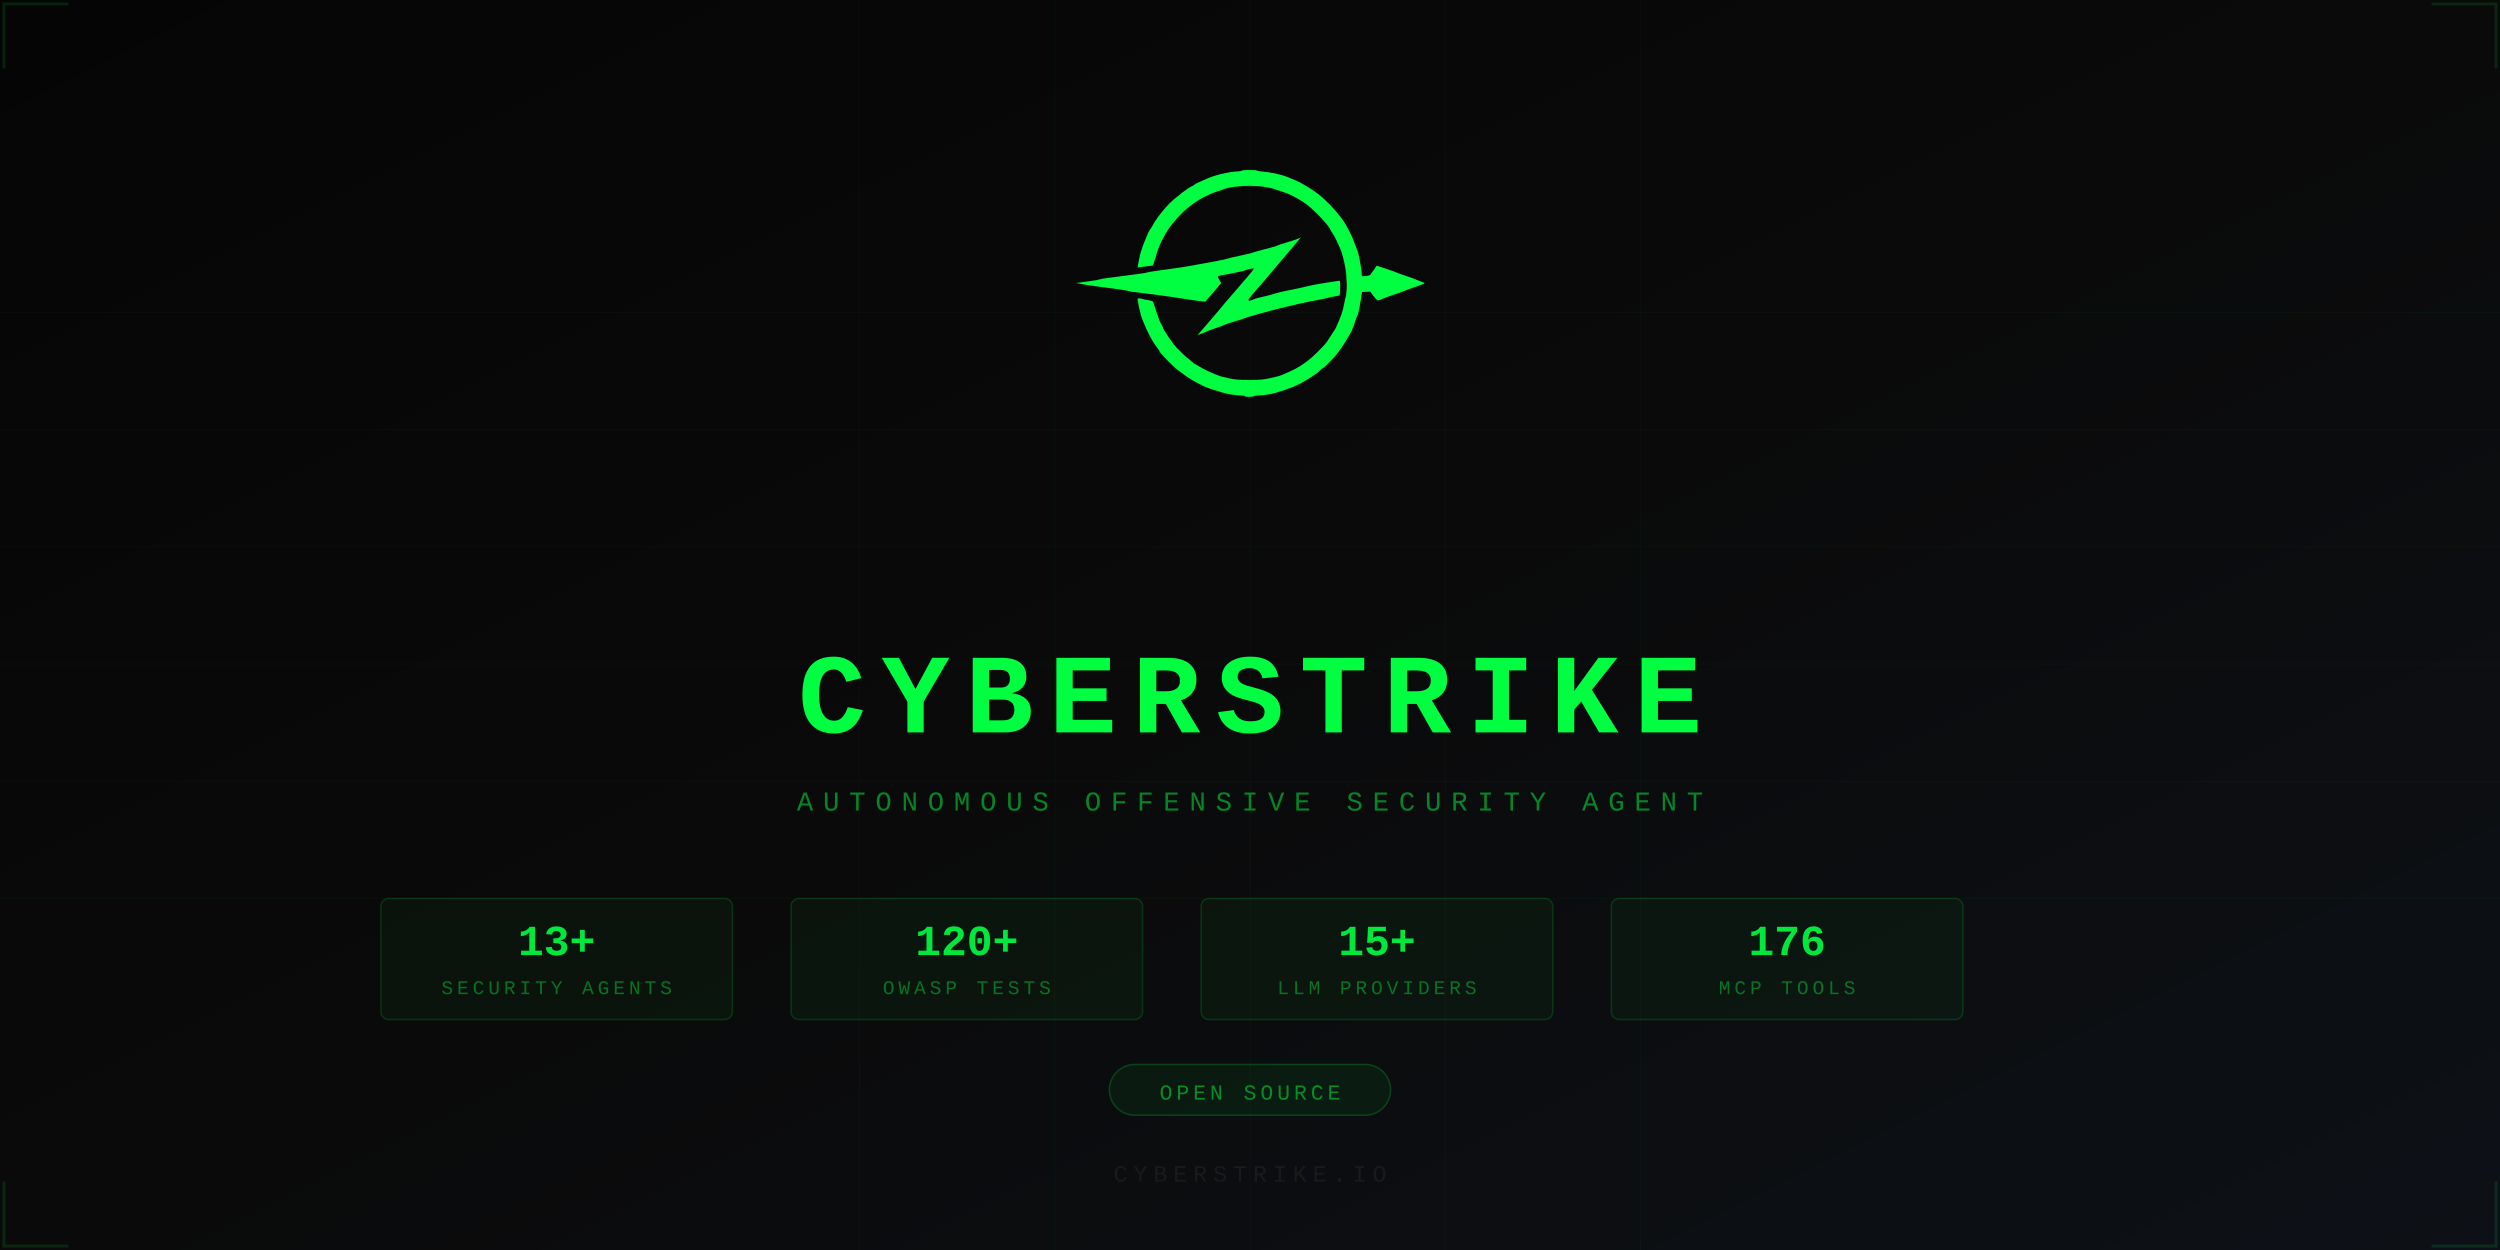
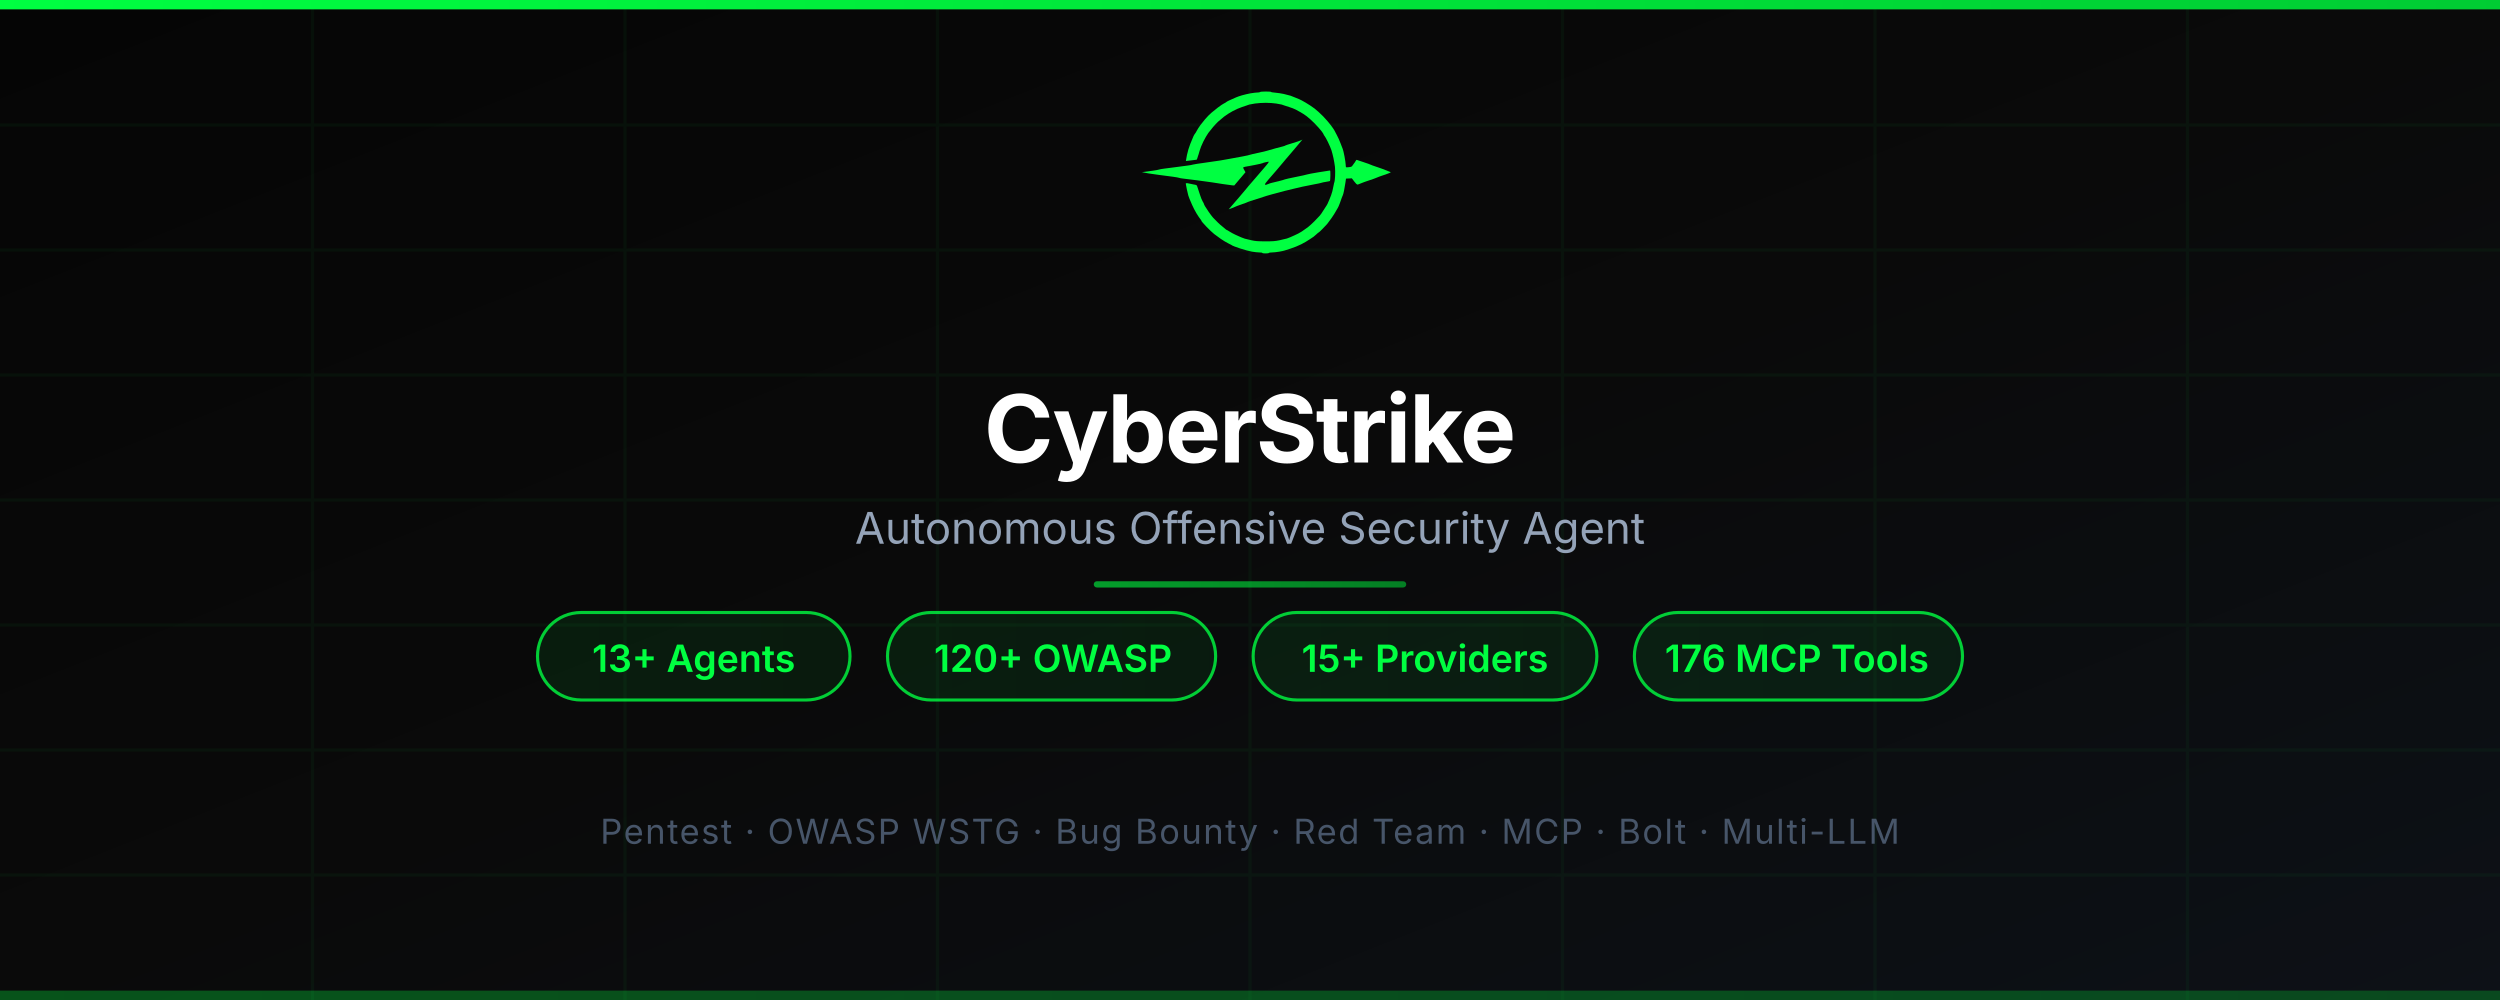
- <svg xmlns="http://www.w3.org/2000/svg" viewBox="0 0 1280 640" width="1280" height="640">
+ <svg xmlns="http://www.w3.org/2000/svg" width="800" height="320" viewBox="0 0 800 320">
  <defs>
    <linearGradient id="bg" x1="0%" y1="0%" x2="100%" y2="100%">
-       <stop offset="0%" stop-color="#050505" />
-       <stop offset="50%" stop-color="#0a0a0a" />
-       <stop offset="100%" stop-color="#0d1117" />
+       <stop offset="0%" style="stop-color:#050505" />
+       <stop offset="50%" style="stop-color:#0a0a0a" />
+       <stop offset="100%" style="stop-color:#0d1117" />
+     </linearGradient>
+     <linearGradient id="accent" x1="0%" y1="0%" x2="100%" y2="0%">
+       <stop offset="0%" style="stop-color:#00ff41" />
+       <stop offset="100%" style="stop-color:#00cc33" />
+     </linearGradient>
+     <linearGradient id="accent2" x1="0%" y1="0%" x2="100%" y2="0%">
+       <stop offset="0%" style="stop-color:#00ff41;stop-opacity:0.1" />
+       <stop offset="100%" style="stop-color:#00cc33;stop-opacity:0.1" />
    </linearGradient>
  </defs>
-   <rect width="1280" height="640" fill="url(#bg)" />
-   <g stroke="#00ff41" stroke-width="0.3" opacity="0.05">
-     <line x1="0" y1="160" x2="1280" y2="160" />
-     <line x1="0" y1="220" x2="1280" y2="220" />
-     <line x1="0" y1="280" x2="1280" y2="280" />
-     <line x1="0" y1="340" x2="1280" y2="340" />
-     <line x1="0" y1="400" x2="1280" y2="400" />
-     <line x1="0" y1="460" x2="1280" y2="460" />
-     <line x1="440" y1="0" x2="440" y2="640" />
-     <line x1="540" y1="0" x2="540" y2="640" />
-     <line x1="640" y1="0" x2="640" y2="640" />
-     <line x1="740" y1="0" x2="740" y2="640" />
-     <line x1="840" y1="0" x2="840" y2="640" />
+   <rect width="800" height="320" fill="url(#bg)" />
+   <g opacity="0.04">
+     <line x1="0" y1="40" x2="800" y2="40" stroke="#00ff41" stroke-width="1" />
+     <line x1="0" y1="80" x2="800" y2="80" stroke="#00ff41" stroke-width="1" />
+     <line x1="0" y1="120" x2="800" y2="120" stroke="#00ff41" stroke-width="1" />
+     <line x1="0" y1="160" x2="800" y2="160" stroke="#00ff41" stroke-width="1" />
+     <line x1="0" y1="200" x2="800" y2="200" stroke="#00ff41" stroke-width="1" />
+     <line x1="0" y1="240" x2="800" y2="240" stroke="#00ff41" stroke-width="1" />
+     <line x1="0" y1="280" x2="800" y2="280" stroke="#00ff41" stroke-width="1" />
+     <line x1="100" y1="0" x2="100" y2="320" stroke="#00ff41" stroke-width="1" />
+     <line x1="200" y1="0" x2="200" y2="320" stroke="#00ff41" stroke-width="1" />
+     <line x1="300" y1="0" x2="300" y2="320" stroke="#00ff41" stroke-width="1" />
+     <line x1="400" y1="0" x2="400" y2="320" stroke="#00ff41" stroke-width="1" />
+     <line x1="500" y1="0" x2="500" y2="320" stroke="#00ff41" stroke-width="1" />
+     <line x1="600" y1="0" x2="600" y2="320" stroke="#00ff41" stroke-width="1" />
+     <line x1="700" y1="0" x2="700" y2="320" stroke="#00ff41" stroke-width="1" />
  </g>
-   <g transform="translate(550, 55) scale(0.352)" fill="#00ff41">
-     <path opacity="0.4" d="m247 114.74c3.57 0.19 9.88 0.19 14 0 4.13-0.19 1.2-0.34-6.5-0.35-7.7 0-11.07 0.16-7.5 0.35z" />
-     <path opacity="0.8" d="m395.08 242c0.08 3.03 0.5 8.2 0.94 11.5 0.57 4.26 0.65 2.81 0.27-5-0.29-6.05-0.71-11.22-0.94-11.5-0.22-0.28-0.34 1.97-0.27 5z" />
+   <g transform="translate(365, 15) scale(0.157)" fill="#00ff41">
    <path opacity="1" d="m243.55 92c-0.3 0.55-2.69 1-5.3 1-2.61 0-8.8 0.72-13.75 1.59-4.95 0.88-12.82 2.69-17.5 4.03-4.68 1.35-10.3 3.3-12.5 4.33-2.2 1.04-7.38 3.34-11.5 5.1-4.13 1.77-7.95 3.77-8.5 4.45-0.55 0.69-2.58 1.91-4.5 2.73-1.93 0.82-7.55 4.61-12.5 8.42-4.95 3.82-10.76 8.5-12.91 10.4-2.16 1.9-5.08 4.63-6.5 6.08-1.43 1.45-4.51 4.82-6.85 7.5-2.34 2.68-6.59 8.02-9.44 11.87-2.85 3.85-6.17 9.03-7.38 11.5-1.21 2.47-2.86 5.18-3.67 6-0.81 0.82-2.25 3.3-3.21 5.5-0.95 2.2-3.75 8.95-6.22 15-2.7 6.62-5.45 15.78-6.9 23-1.33 6.6-2.3 12.08-2.17 12.18 0.14 0.1 4.75-0.46 10.25-1.23 5.5-0.78 10.56-1.42 11.25-1.43 0.69-0.01 1.54-1.48 1.89-3.27 0.35-1.79 1.01-3.93 1.47-4.75 0.46-0.82 1.76-5.1 2.88-9.5 1.13-4.4 4.65-13.18 7.82-19.5 3.17-6.32 7.73-14.2 10.14-17.5 2.4-3.3 6.89-8.9 9.96-12.44 3.07-3.54 7.61-8.34 10.09-10.66 2.47-2.32 7.87-6.88 12-10.13 4.12-3.26 12.22-8.43 18-11.49 5.77-3.07 14.32-6.79 19-8.28 4.67-1.48 9.4-3.06 10.5-3.51 1.1-0.44 2.9-1.1 4-1.45 1.1-0.35 6.39-1.29 11.75-2.09 5.36-0.8 15.26-1.44 22-1.43 6.74 0.01 16.3 0.68 21.25 1.5 4.95 0.82 9.9 1.74 11 2.04 1.1 0.31 2.9 0.95 4 1.41 1.1 0.47 6.05 2.08 11 3.57 4.95 1.5 11.02 3.86 13.5 5.24 2.48 1.39 6.98 3.84 10 5.45 3.02 1.62 8.65 5.3 12.5 8.18 3.85 2.88 11.14 9.48 16.21 14.67 5.06 5.18 11.27 12.12 13.79 15.42 2.52 3.3 4.55 6.45 4.52 7-0.03 0.55 0.77 1.9 1.78 3 1.02 1.1 4.16 6.72 6.98 12.5 2.82 5.78 6.02 13.2 7.1 16.5 1.09 3.3 2.94 10.5 4.13 16 1.18 5.5 2.57 13.6 3.07 18 0.5 4.4 0.63 12.95 0.29 19-0.34 6.05-0.95 11.45-1.36 12-0.4 0.55-1.04 3.02-1.42 5.5-0.38 2.48-1.62 8.32-2.75 13-1.14 4.68-3.82 12.21-5.95 16.75-2.14 4.54-3.88 8.59-3.87 9 0.01 0.41-2.91 5.14-6.5 10.5-3.59 5.36-6.51 9.86-6.49 10 0.02 0.14-1.45 1.99-3.25 4.12-1.8 2.14-6.74 7.31-10.96 11.5-4.23 4.2-10.08 9.49-13 11.76-2.93 2.27-8.47 6.17-12.32 8.67-3.85 2.49-10.38 5.93-14.5 7.65-4.13 1.71-8.4 3.61-9.5 4.22-1.1 0.61-4.02 1.72-6.5 2.45-2.48 0.74-9.23 2.34-15 3.56-8.75 1.85-13.59 2.22-29 2.18-15.3-0.04-20.23-0.43-28.5-2.26-5.5-1.22-11.57-2.7-13.5-3.28-1.93-0.59-5.3-1.87-7.5-2.84-2.2-0.97-7.15-3.19-11-4.93-3.85-1.74-9.36-4.72-12.25-6.61-2.89-1.89-5.59-3.43-6-3.41-0.41 0.02-2.33-1.47-4.25-3.31-1.93-1.83-4.25-3.76-5.16-4.28-0.91-0.52-4.51-3.68-8-7.03-3.49-3.35-8.03-7.97-10.09-10.25-2.06-2.29-6.13-7.65-9.04-11.91-2.91-4.26-6.29-9.44-7.5-11.5-1.22-2.06-2.21-4.2-2.21-4.75 0-0.55-1.09-2.69-2.43-4.75-1.33-2.06-3.85-8.25-5.59-13.75-1.75-5.5-3.52-10.9-3.94-12-0.43-1.1-1.18-3.35-1.68-5-0.83-2.76-1.41-3.08-7.38-4.06-3.56-0.58-7.16-1.33-7.98-1.67-0.83-0.34-2.96-0.77-4.74-0.95-2.09-0.21-3.24 0.12-3.25 0.93-0.01 0.69 0.92 5.64 2.05 11 1.13 5.36 2.53 11.32 3.12 13.25 0.58 1.93 1.64 4.85 2.36 6.5 0.72 1.65 3.02 7.05 5.11 12 2.09 4.95 6.27 13.05 9.3 18 3.03 4.95 6.53 10.13 7.78 11.5 1.25 1.37 2.28 3.06 2.27 3.75 0 0.69 4.61 6.04 10.25 11.9 5.64 5.86 12.65 12.5 15.59 14.75 2.93 2.26 9.01 6.7 13.5 9.89 4.49 3.18 11.53 7.4 15.66 9.37 4.12 1.97 7.72 3.93 8 4.34 0.27 0.42 7.25 3.02 15.5 5.77 8.25 2.75 19.27 5.73 24.5 6.62 5.22 0.89 12.09 1.62 15.25 1.62 3.17-0.01 5.75 0.44 5.75 0.99 0 0.56 2.83 1 6.5 1 3.57 0 6.73-0.45 7-1 0.27-0.55 3.09-1 6.25-1 3.16 0 9.8-0.7 14.75-1.57 4.95-0.86 9.9-1.94 11-2.4 1.1-0.46 6.73-2.27 12.5-4.02 5.77-1.76 15.34-5.63 21.25-8.6 5.91-2.98 13.9-7.66 17.75-10.41 3.85-2.75 7.23-5 7.5-5 0.27 0 2.64-2.03 5.25-4.51 2.61-2.47 5.09-4.5 5.5-4.5 0.41 0.01 3.89-3.25 7.72-7.24 3.84-3.99 8-8.39 9.25-9.79 1.26-1.4 5.26-6.8 8.89-12 3.64-5.2 7.86-11.94 9.39-14.96 1.52-3.02 3.09-5.73 3.48-6 0.39-0.27 2.08-4.1 3.75-8.5 1.66-4.4 3.59-9.8 4.28-12 0.69-2.2 1.61-4.45 2.05-5 0.44-0.55 1.54-4.6 2.45-9 0.91-4.4 2.21-11.82 2.88-16.5l1.21-8.5 11.9-0.56c9.41 12.48 10.3 13.19 12.5 12.6 1.37-0.36 4.3-1.51 6.5-2.56 2.2-1.04 9.62-3.73 16.5-5.96 6.87-2.23 13.62-4.65 15-5.38 1.37-0.74 7.67-3.06 14-5.16 6.32-2.1 12.4-4.35 13.5-4.98 1.84-1.07 1.69-1.26-2-2.44-2.2-0.71-5.8-2.12-8-3.14-2.2-1.03-9.63-3.73-16.5-6-6.88-2.28-12.95-4.48-13.5-4.9-0.55-0.41-6.85-2.68-14-5.03-7.15-2.36-13.45-4.46-14-4.68-0.55-0.22-1.6 0.86-2.34 2.4-0.74 1.53-2.01 3.47-2.82 4.29-0.82 0.82-2.27 2.85-3.23 4.5-1.5 2.57-2.52 3.09-7.18 3.64-2.99 0.35-5.77 0.46-6.18 0.25-0.41-0.22-0.75-2.42-0.75-4.89 0-2.47-1.13-10.35-2.5-17.5-1.38-7.15-2.95-13.79-3.5-14.75-0.55-0.96-2.51-6.03-4.35-11.25-1.85-5.22-5.37-13.1-7.84-17.5-2.46-4.4-4.72-8.68-5.02-9.5-0.3-0.82-3.38-5.32-6.85-10-3.47-4.68-10.61-12.94-15.87-18.37-5.26-5.43-13.17-12.62-17.57-15.98-4.4-3.36-12.73-8.86-18.5-12.22-5.77-3.36-11.63-6.46-13-6.89-1.38-0.43-4.75-1.81-7.5-3.07-2.75-1.26-7.25-3.05-10-3.96-2.75-0.92-9.05-2.54-14-3.61-4.95-1.06-12.75-2.22-17.33-2.57-4.58-0.34-8.3-1.01-8.25-1.48 0.04-0.47-4.85-0.85-10.87-0.85-6.27 0-11.19 0.43-11.5 1z" />
-     <path opacity="0.35" d="m387.37 261c0 5.77 0.17 8.02 0.37 5 0.2-3.02 0.2-7.75 0-10.5-0.2-2.75-0.37-0.28-0.37 5.5z" />
    <path opacity="1" d="m326.5 190.55c-1.65 0.85-9.3 3.41-17 5.69-7.7 2.29-14.23 4.44-14.5 4.79-0.27 0.35-2.3 1.12-4.5 1.7-2.2 0.58-9.4 2.47-16 4.19-6.6 1.73-13.8 3.79-16 4.58-2.2 0.79-10.75 2.83-19 4.53-8.25 1.7-15.68 3.45-16.5 3.89-0.82 0.45-7.8 2-15.5 3.45-7.7 1.44-19.18 3.55-25.5 4.68-6.32 1.13-15.1 2.7-19.5 3.48-4.4 0.79-18.35 2.81-31 4.5-12.65 1.68-23.9 3.44-25 3.91-1.1 0.47-6.05 1.37-11 2-4.95 0.63-15.53 2.03-23.5 3.11-7.97 1.08-18.55 2.45-23.5 3.05-4.95 0.6-9.9 1.47-11 1.94-1.1 0.47-6.72 1.52-12.5 2.34-5.78 0.82-13.2 1.83-16.5 2.24l-6 0.74c6.2 1.19 10.47 1.99 13.5 2.54 3.02 0.56 12.7 1.94 21.5 3.08 8.8 1.14 21.17 2.76 27.5 3.59 6.33 0.84 12.4 1.91 13.5 2.4 1.1 0.48 4.47 1.11 7.5 1.39 3.03 0.28 16.3 1.93 29.5 3.67 13.2 1.74 26.47 3.56 29.5 4.05 3.03 0.49 12.7 2 21.5 3.35 8.8 1.36 17.87 2.6 20.17 2.77l4.16 0.3 22.9-27c-3.65-6.2-4.71-8.56-4.72-9.25 0-0.69 1.68-1.51 3.74-1.83 2.06-0.32 10.72-1.93 19.25-3.57 8.53-1.65 15.95-3.36 16.5-3.81 0.55-0.44 3.36-1.31 6.25-1.92 2.89-0.62 5.48-1.12 5.75-1.12 0.27 0 0.5 0.45 0.5 1 0 0.55-3.26 4.76-7.25 9.36-3.99 4.59-12.78 14.83-19.54 22.75-6.76 7.91-13.51 15.73-15 17.37-1.49 1.64-3.39 3.95-4.21 5.14-0.82 1.19-6.91 8.4-13.52 16.02-6.62 7.62-14.27 16.47-17 19.67l-4.98 5.8c9.3-3.33 12.45-4.66 13-5.1 0.55-0.45 6.62-2.73 13.5-5.08 6.87-2.35 12.72-4.56 13-4.91 0.28-0.35 7.03-2.59 15-4.97 7.97-2.39 15.4-4.79 16.5-5.35 1.1-0.55 9.2-2.98 18-5.39 8.8-2.42 20.27-5.47 25.5-6.79 5.23-1.31 13.55-3.33 18.5-4.49 4.95-1.16 12.82-3 17.5-4.09 4.68-1.09 14.8-3.11 22.5-4.5 7.7-1.39 14.9-2.91 16-3.39 1.1-0.48 5.37-1.39 9.5-2.02 4.12-0.64 7.73-1.39 8-1.67 0.27-0.29 0.61-5.21 0.75-10.94 0.19-7.81-0.06-10.42-1-10.41-0.69 0-10.93 1.59-22.75 3.53-11.82 1.93-22.4 3.93-23.5 4.44-1.1 0.52-11.45 2.81-23 5.1-11.55 2.29-21.68 4.55-22.5 5.01-0.82 0.46-6.23 2.04-12 3.5-5.77 1.47-12.3 3.03-14.5 3.48-2.2 0.44-5.35 1.47-7 2.29-1.65 0.81-3.85 1.63-4.9 1.81-1.04 0.18-2.05-0.23-2.25-0.92-0.19-0.69 2.91-4.97 6.9-9.51 3.99-4.54 11.32-12.98 16.29-18.75 4.97-5.77 10.82-12.7 13-15.41 2.18-2.7 5.08-6.19 6.46-7.74 1.37-1.56 3.92-4.52 5.66-6.59 1.74-2.06 8.83-10.39 15.75-18.5 6.91-8.11 12.47-14.75 12.33-14.74-0.13 0-1.59 0.7-3.24 1.54z" />
  </g>
-   <text x="640" y="375" text-anchor="middle" font-family="'Courier New', 'Lucida Console', monospace" font-size="58" font-weight="bold" fill="#00ff41" letter-spacing="8">CYBERSTRIKE</text>
-   <text x="640" y="415" text-anchor="middle" font-family="'Courier New', 'Lucida Console', monospace" font-size="14" fill="#00ff41" opacity="0.5" letter-spacing="5">AUTONOMOUS OFFENSIVE SECURITY AGENT</text>
-   <g font-family="'Courier New', 'Lucida Console', monospace">
-     <rect x="195" y="460" width="180" height="62" rx="4" fill="#00ff41" fill-opacity="0.04" stroke="#00ff41" stroke-opacity="0.15" stroke-width="0.8" />
-     <text x="285" y="489" text-anchor="middle" font-size="22" font-weight="bold" fill="#00ff41" opacity="0.9">13+</text>
-     <text x="285" y="509" text-anchor="middle" font-size="10" fill="#00ff41" opacity="0.4" letter-spacing="2">SECURITY AGENTS</text>
-     <rect x="405" y="460" width="180" height="62" rx="4" fill="#00ff41" fill-opacity="0.04" stroke="#00ff41" stroke-opacity="0.15" stroke-width="0.8" />
-     <text x="495" y="489" text-anchor="middle" font-size="22" font-weight="bold" fill="#00ff41" opacity="0.9">120+</text>
-     <text x="495" y="509" text-anchor="middle" font-size="10" fill="#00ff41" opacity="0.4" letter-spacing="2">OWASP TESTS</text>
-     <rect x="615" y="460" width="180" height="62" rx="4" fill="#00ff41" fill-opacity="0.04" stroke="#00ff41" stroke-opacity="0.15" stroke-width="0.8" />
-     <text x="705" y="489" text-anchor="middle" font-size="22" font-weight="bold" fill="#00ff41" opacity="0.9">15+</text>
-     <text x="705" y="509" text-anchor="middle" font-size="10" fill="#00ff41" opacity="0.4" letter-spacing="2">LLM PROVIDERS</text>
-     <rect x="825" y="460" width="180" height="62" rx="4" fill="#00ff41" fill-opacity="0.04" stroke="#00ff41" stroke-opacity="0.15" stroke-width="0.8" />
-     <text x="915" y="489" text-anchor="middle" font-size="22" font-weight="bold" fill="#00ff41" opacity="0.9">176</text>
-     <text x="915" y="509" text-anchor="middle" font-size="10" fill="#00ff41" opacity="0.4" letter-spacing="2">MCP TOOLS</text>
+   <text x="400" y="148" text-anchor="middle" fill="#ffffff" font-family="system-ui, -apple-system, 'Segoe UI', sans-serif" font-size="30" font-weight="700" letter-spacing="-0.5">CyberStrike</text>
+   <text x="400" y="174" text-anchor="middle" fill="#94a3b8" font-family="system-ui, -apple-system, 'Segoe UI', sans-serif" font-size="14" font-weight="400">Autonomous Offensive Security Agent</text>
+   <rect x="350" y="186" width="100" height="2" rx="1" fill="url(#accent)" opacity="0.6" />
+   <g transform="translate(400, 210)" text-anchor="middle">
+     <rect x="-228" y="-14" width="100" height="28" rx="14" fill="url(#accent2)" stroke="#00ff41" stroke-width="1" opacity="0.8" />
+     <text x="-178" y="5" fill="#00ff41" font-family="system-ui, -apple-system, sans-serif" font-size="12" font-weight="600">13+ Agents</text>
+     <rect x="-116" y="-14" width="105" height="28" rx="14" fill="url(#accent2)" stroke="#00ff41" stroke-width="1" opacity="0.8" />
+     <text x="-63" y="5" fill="#00ff41" font-family="system-ui, -apple-system, sans-serif" font-size="12" font-weight="600">120+ OWASP</text>
+     <rect x="1" y="-14" width="110" height="28" rx="14" fill="url(#accent2)" stroke="#00ff41" stroke-width="1" opacity="0.8" />
+     <text x="56" y="5" fill="#00ff41" font-family="system-ui, -apple-system, sans-serif" font-size="12" font-weight="600">15+ Providers</text>
+     <rect x="123" y="-14" width="105" height="28" rx="14" fill="url(#accent2)" stroke="#00ff41" stroke-width="1" opacity="0.8" />
+     <text x="175" y="5" fill="#00ff41" font-family="system-ui, -apple-system, sans-serif" font-size="12" font-weight="600">176 MCP Tools</text>
  </g>
-   <rect x="568" y="545" width="144" height="26" rx="13" fill="#00ff41" fill-opacity="0.06" stroke="#00ff41" stroke-opacity="0.2" stroke-width="0.8" />
-   <text x="640" y="563" text-anchor="middle" font-family="'Courier New', monospace" font-size="11" fill="#00ff41" opacity="0.5" letter-spacing="2">OPEN SOURCE</text>
-   <text x="640" y="605" text-anchor="middle" font-family="'Courier New', monospace" font-size="12" fill="#1a1a1a" letter-spacing="3">CYBERSTRIKE.IO</text>
-   <g stroke="#00ff41" stroke-width="1.5" opacity="0.12">
-     <polyline points="2,35 2,2 35,2" fill="none" />
-     <polyline points="1245,2 1278,2 1278,35" fill="none" />
-     <polyline points="2,605 2,638 35,638" fill="none" />
-     <polyline points="1245,638 1278,638 1278,605" fill="none" />
-   </g>
+   <text x="400" y="270" text-anchor="middle" fill="#475569" font-family="system-ui, -apple-system, sans-serif" font-size="11" font-weight="400" letter-spacing="0.5">
+     Pentest  ·  OWASP WSTG  ·  Bug Bounty  ·  Red Team  ·  MCP  ·  Bolt  ·  Multi-LLM
+   </text>
+   <rect x="0" y="0" width="800" height="3" fill="url(#accent)" />
+   <rect x="0" y="317" width="800" height="3" fill="url(#accent)" opacity="0.3" />
</svg>
